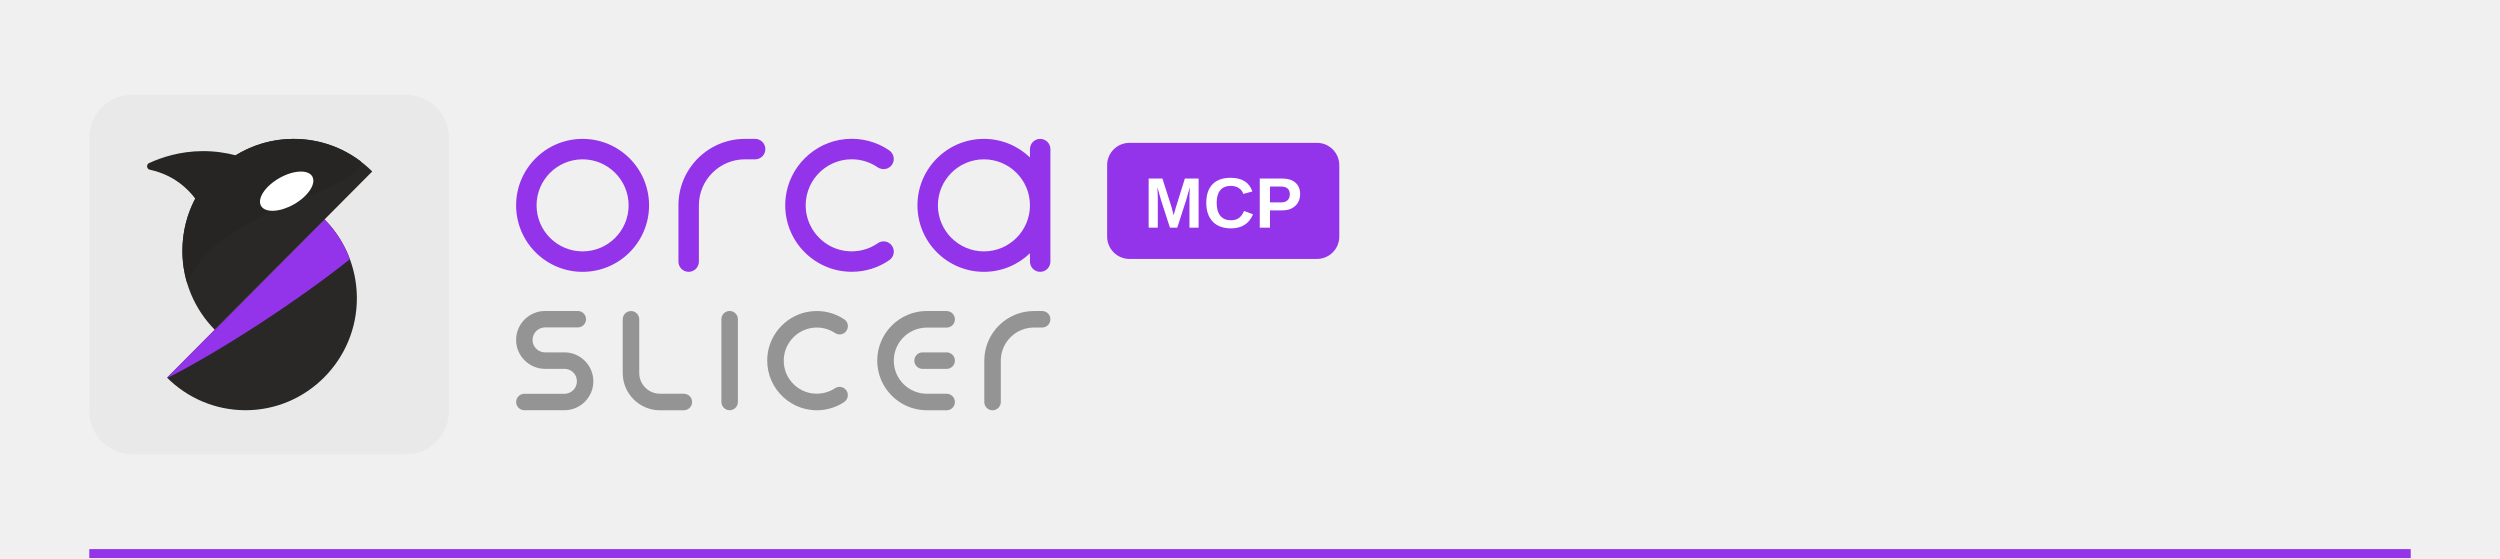
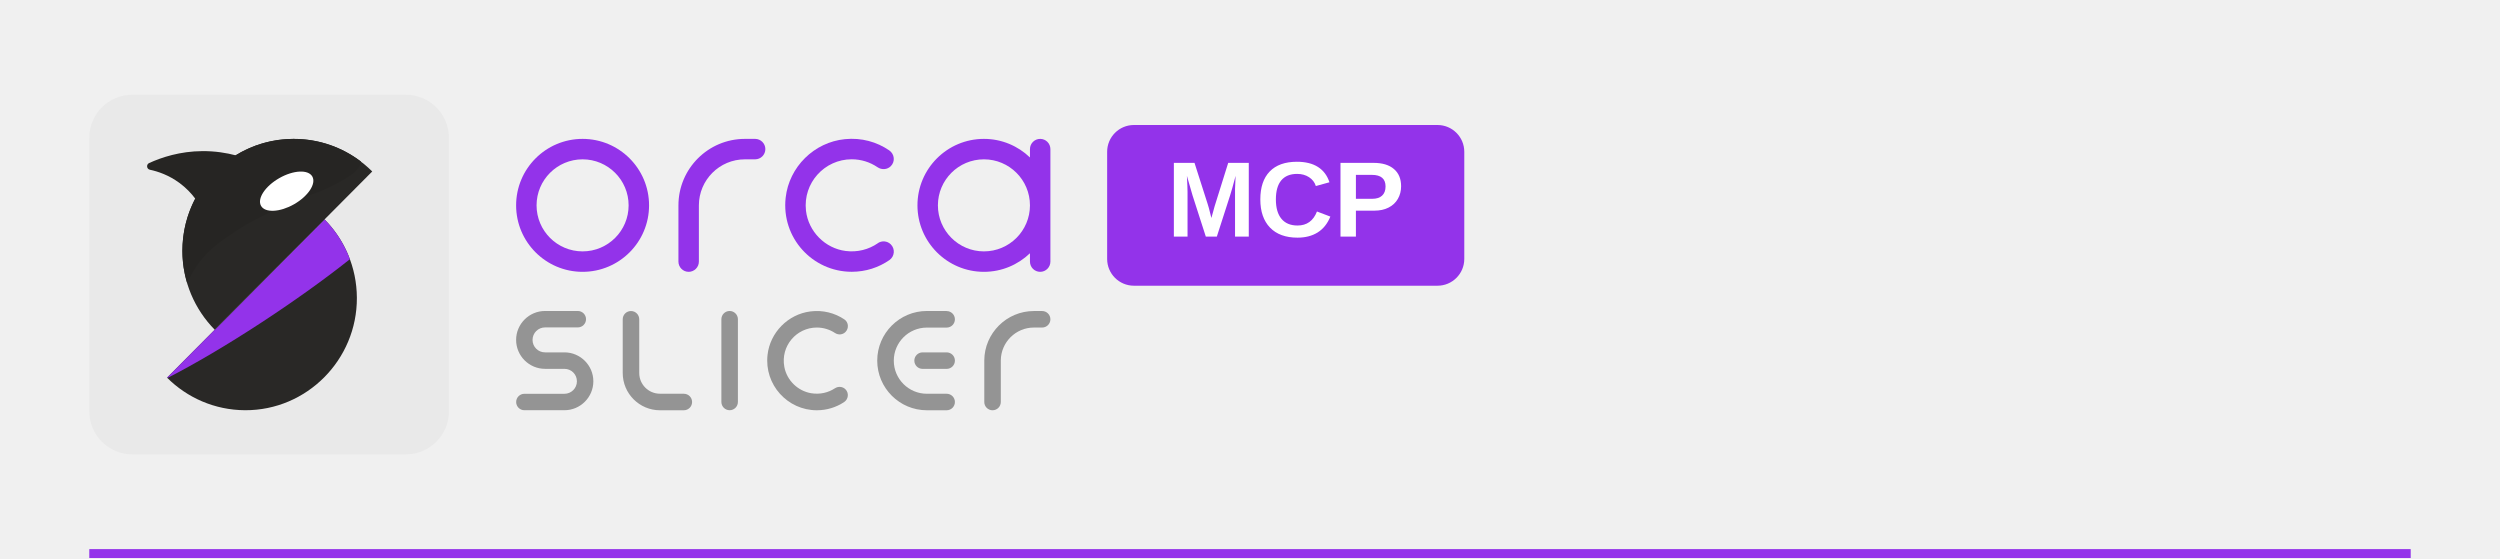
<svg xmlns="http://www.w3.org/2000/svg" id="a" width="560" height="125" viewBox="0 0 560 125">
  <rect id="b" x="20" y="123" width="520" height="2" style="fill:#9333EA;" />
  <g id="c">
    <g id="d">
      <rect x="20" y="21.22" width="80.56" height="80.56" rx="9.64" ry="9.64" style="fill:#e9e9e9;" />
    </g>
  </g>
  <g id="e">
    <path id="f" d="M37.42,84.6c4.49,4.48,10.66,7.26,17.48,7.29,13.8.06,25.1-11.3,25.04-25.18-.03-6.86-2.79-13.06-7.25-17.57l-35.27,35.46Z" style="fill:#292826;" />
  </g>
  <g id="g">
    <path id="h" d="M72.69,49.14l-35.27,35.46s.05.05.08.07c12.36-6.3,29.28-17.38,40.88-26.61-1.25-3.38-3.21-6.42-5.69-8.93" style="fill:#9333EA;" />
  </g>
  <g id="i">
    <path id="j" d="M65.8,31.11c-13.77,0-24.94,11.23-24.94,25.08,0,6.9,2.77,13.14,7.25,17.68l35.27-35.46c-4.51-4.5-10.72-7.29-17.58-7.29" style="fill:#292826;" />
  </g>
  <g id="k">
    <path id="l" d="M65.8,31.11c-4.77,0-9.23,1.35-13.02,3.68-2.03-.53-4.55-.96-7.44-.94-5.04.03-9.14,1.4-11.93,2.67-.69.32-.58,1.34.16,1.5,1.83.39,4.25,1.2,6.64,2.97,1.51,1.11,2.66,2.35,3.52,3.5-1.83,3.49-2.87,7.47-2.87,11.69,0,2.52.37,4.95,1.06,7.25,1.05-2.34,2.16-3.9,2.52-4.39,2.29-3.15,4.71-4.79,8.29-7.2,2.64-1.78,6.3-3.87,16.82-8.2,0,0,3.29-.93,7.7-3.55,1.76-1.05,3.1-2.03,3.52-3.58.03-.11.06-.22.08-.32-4.18-3.19-9.4-5.08-15.05-5.08" style="fill:#262523;" />
  </g>
  <g id="m">
    <path id="n" d="M69.96,39.54c.91,1.62-.92,4.4-4.09,6.21-3.17,1.81-6.49,1.97-7.4.36-.91-1.62.92-4.4,4.09-6.21,3.17-1.81,6.49-1.97,7.4-.36" style="fill:#fff;" />
  </g>
  <path d="M163.44,69.66c-1.02,0-1.85.83-1.85,1.85v18.53c0,1.02.83,1.85,1.85,1.85s1.85-.83,1.85-1.85v-18.53c0-1.02-.83-1.85-1.85-1.85Z" style="fill:#949494;" />
  <path d="M212.05,69.66h-4.43c-6.13,0-11.12,4.99-11.12,11.12s4.99,11.12,11.12,11.12h4.43c1.02,0,1.85-.83,1.85-1.85s-.83-1.85-1.85-1.85h-4.43c-4.09,0-7.41-3.32-7.41-7.41s3.32-7.41,7.41-7.41h4.43c1.02,0,1.85-.83,1.85-1.85s-.83-1.85-1.85-1.85Z" style="fill:#949494;" />
  <path d="M212.05,78.93h-5.39c-1.02,0-1.85.83-1.85,1.85s.83,1.85,1.85,1.85h5.39c1.02,0,1.85-.83,1.85-1.85s-.83-1.85-1.85-1.85Z" style="fill:#949494;" />
  <path d="M126.43,91.89h-8.97c-1.02,0-1.84-.83-1.84-1.84s.82-1.84,1.84-1.84h8.97c1.54,0,2.8-1.25,2.8-2.8s-1.25-2.79-2.8-2.79h-4.34c-3.57,0-6.48-2.91-6.48-6.48s2.91-6.48,6.48-6.48h7.34c1.02,0,1.84.83,1.84,1.84s-.82,1.84-1.84,1.84h-7.34c-1.54,0-2.8,1.25-2.8,2.8s1.25,2.79,2.8,2.79h4.34c3.57,0,6.48,2.91,6.48,6.48s-2.91,6.48-6.48,6.48Z" style="fill:#949494;" />
  <path d="M187.05,86.96c-1.5.99-3.37,1.45-5.36,1.12-3.01-.51-5.44-2.9-6-5.89-.87-4.7,2.73-8.82,7.28-8.82,1.5,0,2.9.45,4.07,1.22.74.49,1.72.41,2.34-.22h0c.82-.82.71-2.19-.25-2.83-2.13-1.43-4.79-2.14-7.61-1.78-5.01.64-9.03,4.72-9.59,9.73-.76,6.7,4.49,12.41,11.04,12.41,2.25,0,4.34-.67,6.09-1.82.99-.65,1.16-2.04.32-2.88h0c-.63-.63-1.6-.71-2.34-.23Z" style="fill:#949494;" />
  <path d="M153.17,88.19h-5.35c-2.55,0-4.63-2.08-4.63-4.63v-12.04c0-1.02-.83-1.85-1.85-1.85s-1.85.83-1.85,1.85v12.04c0,4.6,3.74,8.34,8.34,8.34h5.35c1.02,0,1.85-.83,1.85-1.85s-.83-1.85-1.85-1.85Z" style="fill:#949494;" />
  <path d="M233.44,73.37h-1.85c-4.06,0-7.37,3.29-7.41,7.35v9.33c0,1.02-.83,1.85-1.85,1.85s-1.85-.83-1.85-1.85v-9.33c.04-6.1,5.01-11.05,11.11-11.05h1.85c1.02,0,1.85.83,1.85,1.85s-.83,1.85-1.85,1.85Z" style="fill:#949494;" />
  <path d="M130.5,35.69c5.68,0,10.31,4.62,10.31,10.31s-4.62,10.31-10.31,10.31-10.31-4.62-10.31-10.31,4.62-10.31,10.31-10.31M130.5,31.11c-8.22,0-14.89,6.67-14.89,14.89s6.67,14.89,14.89,14.89,14.89-6.67,14.89-14.89-6.67-14.89-14.89-14.89h0Z" style="fill:#9333EA;" />
  <path d="M233,31.11c-1.27,0-2.29,1.03-2.29,2.29v1.87c-2.68-2.57-6.3-4.16-10.31-4.16-8.22,0-14.89,6.67-14.89,14.89s6.67,14.89,14.89,14.89c4,0,7.63-1.59,10.31-4.16v1.87c0,1.27,1.03,2.29,2.29,2.29s2.29-1.03,2.29-2.29v-25.2c0-1.27-1.03-2.29-2.29-2.29ZM220.4,56.31c-5.68,0-10.31-4.62-10.31-10.31s4.62-10.31,10.31-10.31,10.31,4.62,10.31,10.31-4.62,10.31-10.31,10.31Z" style="fill:#9333EA;" />
  <path d="M169.15,31.11h-2.29c-8.22,0-14.89,6.67-14.89,14.89v12.6c0,1.27,1.03,2.29,2.29,2.29s2.29-1.03,2.29-2.29v-12.6c0-5.68,4.62-10.31,10.31-10.31h0s2.29,0,2.29,0c1.27,0,2.29-1.03,2.29-2.29s-1.03-2.29-2.29-2.29Z" style="fill:#9333EA;" />
  <path d="M196.61,54.5c-2,1.37-4.5,2.06-7.17,1.72-4.64-.59-8.37-4.38-8.9-9.03-.7-6.22,4.16-11.51,10.24-11.51,2.15,0,4.14.66,5.79,1.78.93.63,2.17.56,2.97-.24h0c1.03-1.03.84-2.72-.36-3.54-2.77-1.9-6.22-2.88-9.91-2.51-6.9.68-12.51,6.21-13.28,13.1-1.01,8.99,6.01,16.61,14.8,16.61,3.13,0,6.03-.96,8.42-2.61,1.19-.82,1.35-2.51.33-3.53h0c-.79-.79-2.01-.89-2.93-.26Z" style="fill:#9333EA;" />
  <g id="mcp-badge">
-     <rect x="248" y="32" width="52" height="26" rx="5" ry="5" style="fill:#9333EA;" />
-     <text x="274" y="51" style="fill:#fff;font-family:Arial,sans-serif;font-size:16px;font-weight:bold;text-anchor:middle;">MCP</text>
+     <rect x="248" y="28" width="80" height="36" rx="6" ry="6" style="fill:#9333EA;" />
+     <text x="288" y="53" style="fill:#fff;font-family:Arial,sans-serif;font-size:24px;font-weight:bold;text-anchor:middle;">MCP</text>
  </g>
</svg>
